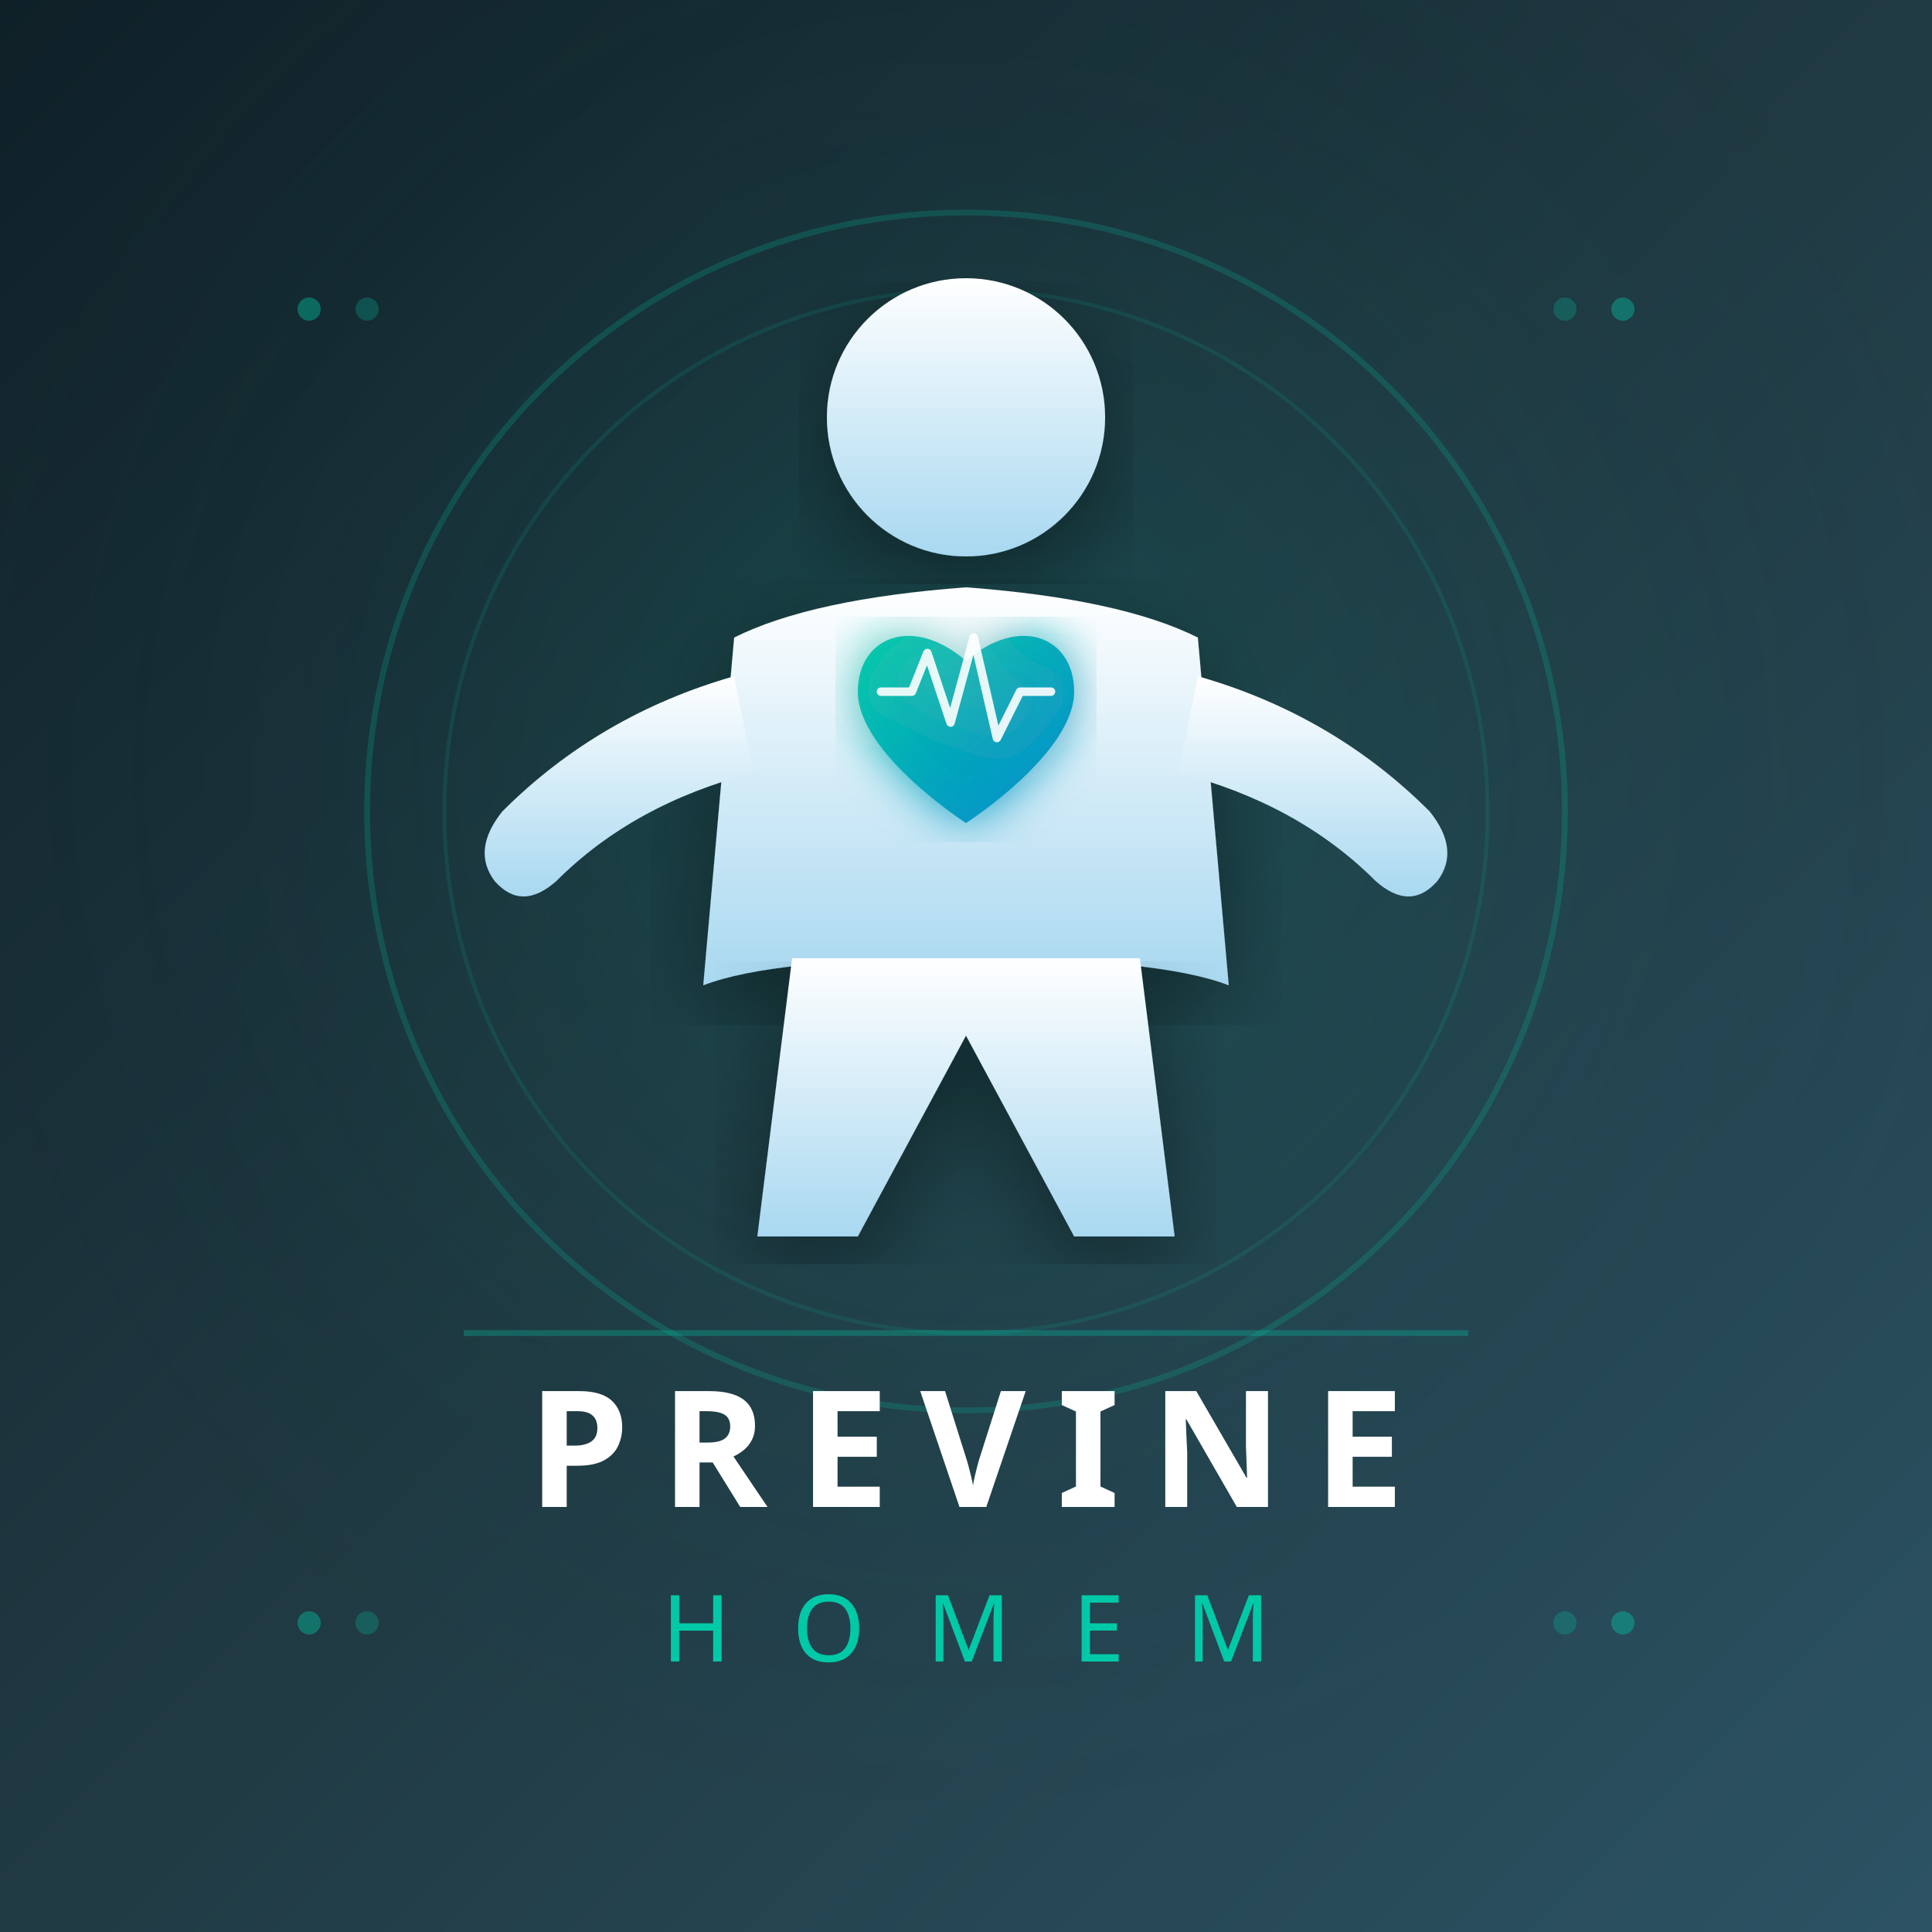
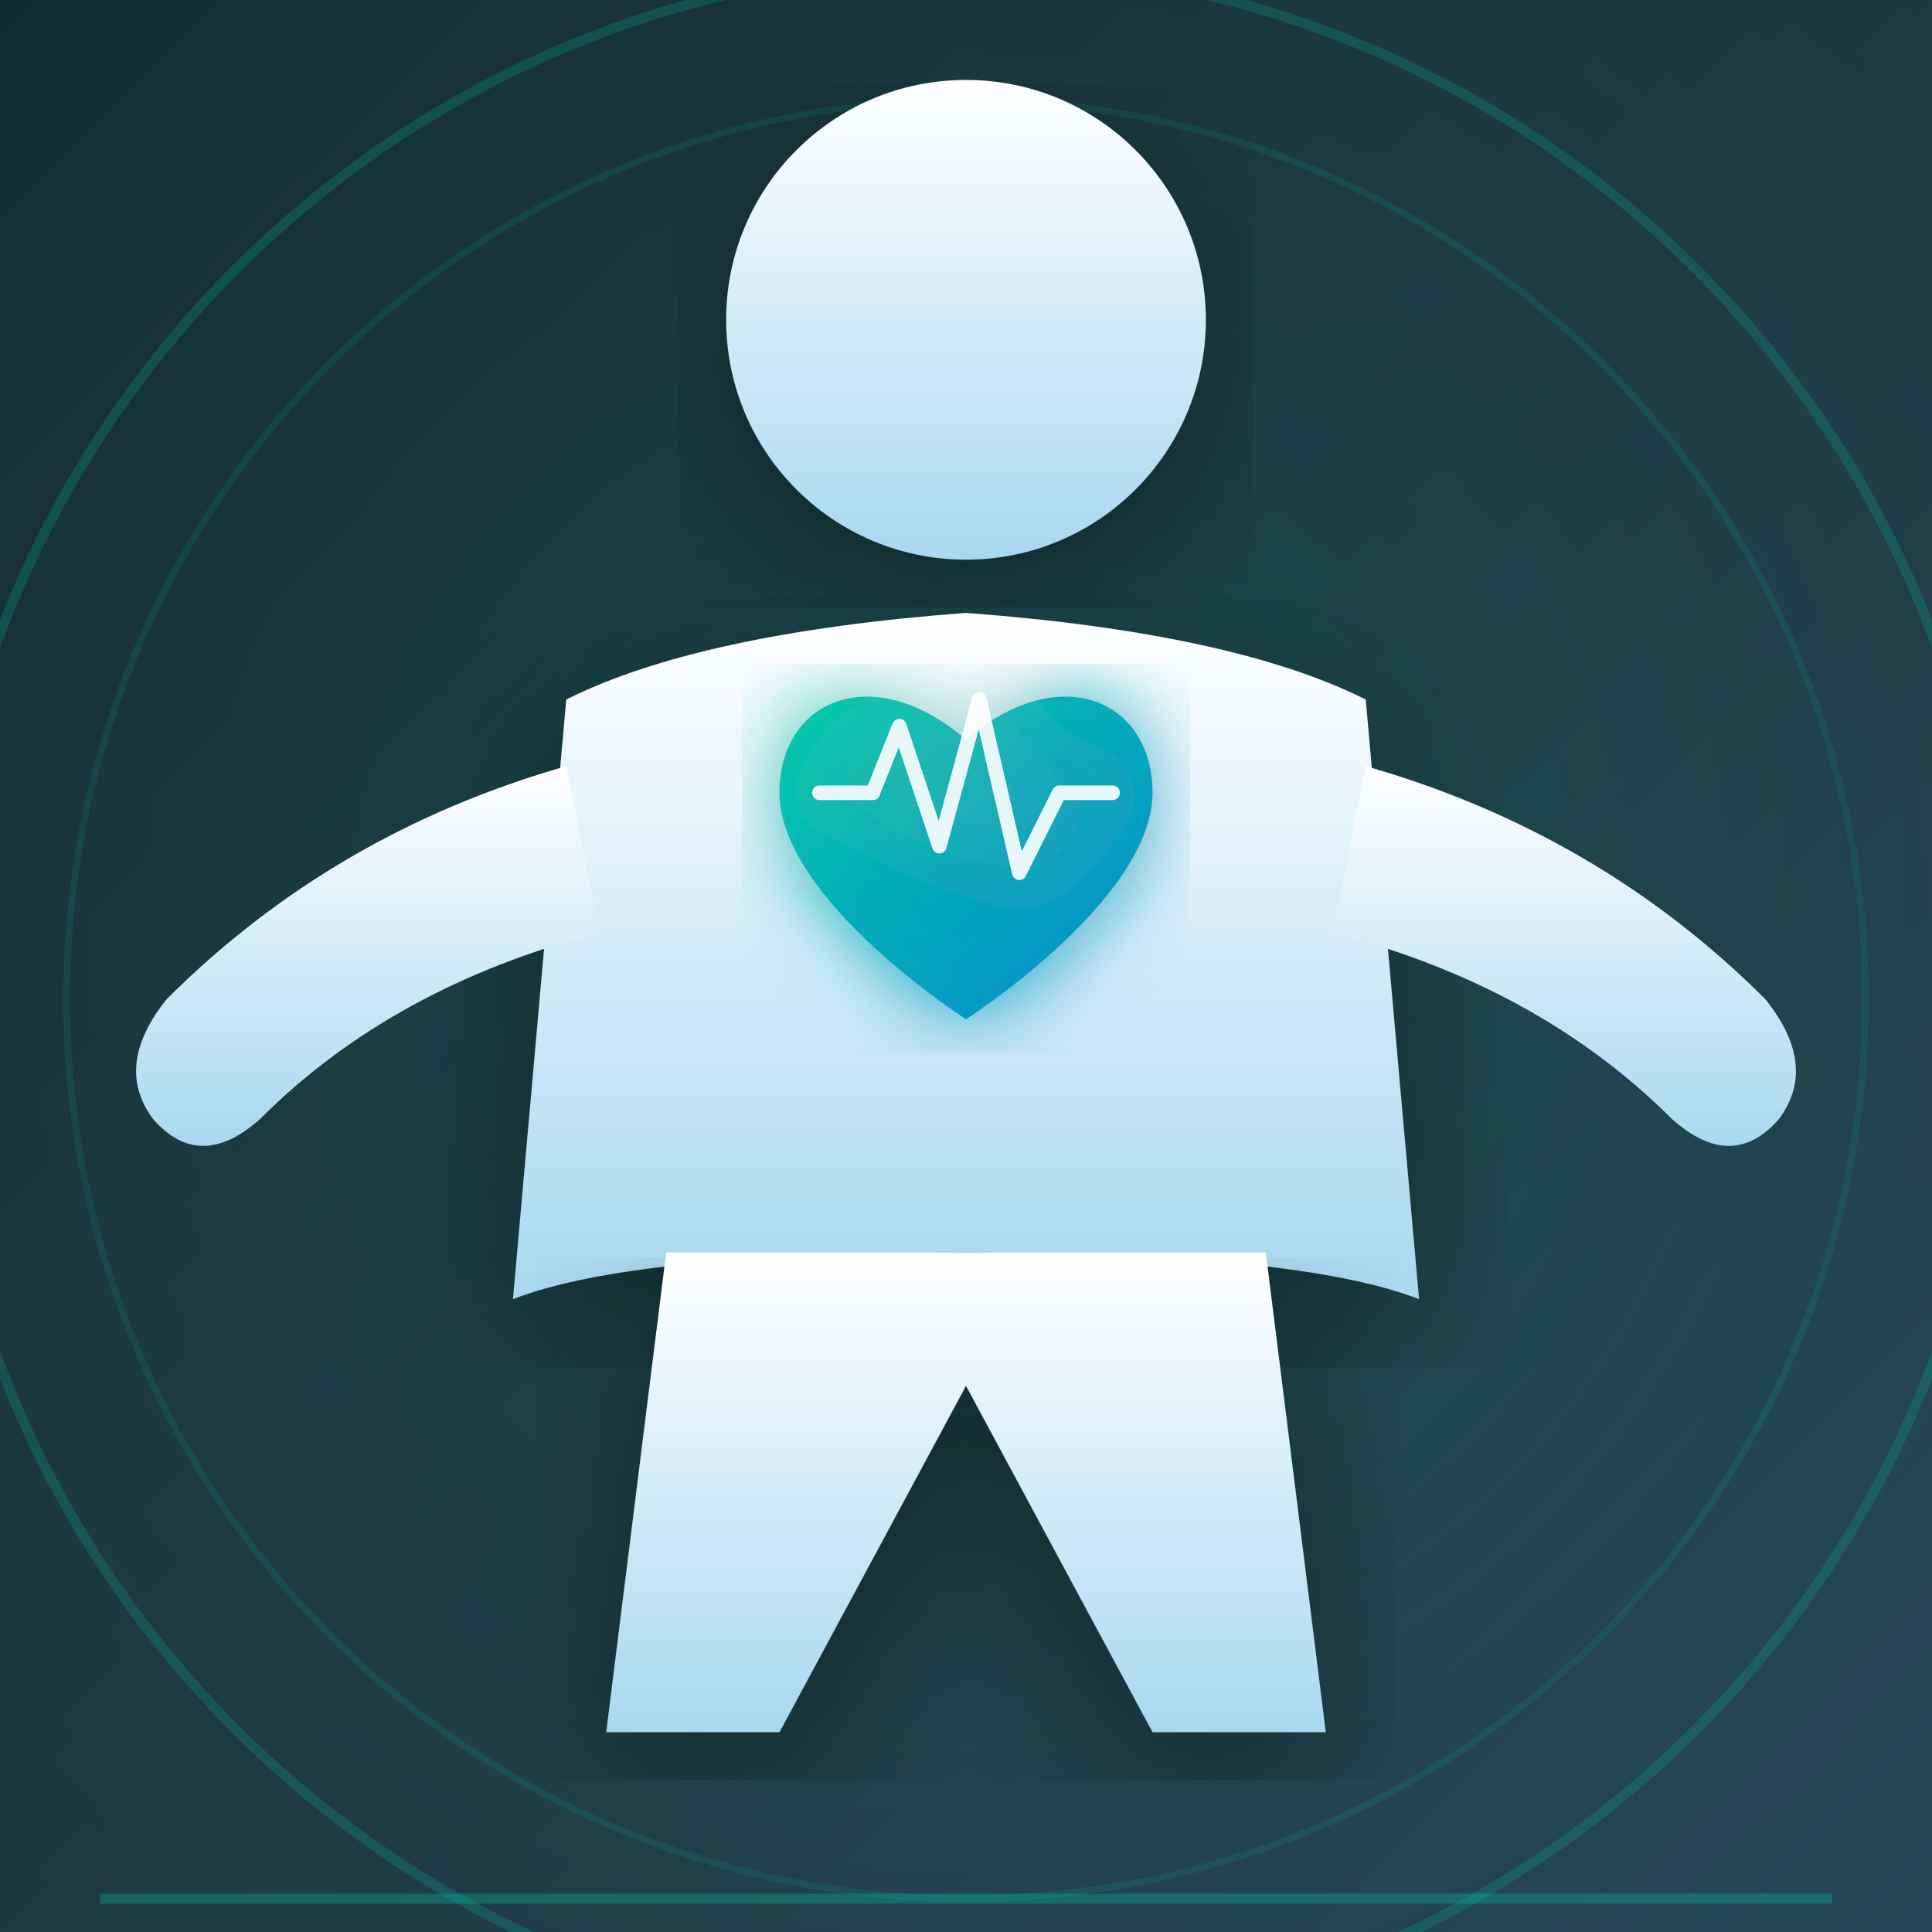
- <svg xmlns="http://www.w3.org/2000/svg" viewBox="0 0 500 500" width="500" height="500">
+ <svg xmlns="http://www.w3.org/2000/svg" viewBox="105 60 290 290" width="500" height="500">
  <defs>
    <linearGradient id="bg" x1="0%" y1="0%" x2="100%" y2="100%">
      <stop offset="0%" style="stop-color:#0f2027" />
      <stop offset="50%" style="stop-color:#203a43" />
      <stop offset="100%" style="stop-color:#2c5364" />
    </linearGradient>
    <linearGradient id="heartGrad" x1="0%" y1="0%" x2="100%" y2="100%">
      <stop offset="0%" style="stop-color:#00c9a7" />
      <stop offset="100%" style="stop-color:#0087cc" />
    </linearGradient>
    <linearGradient id="figureGrad" x1="0%" y1="0%" x2="0%" y2="100%">
      <stop offset="0%" style="stop-color:#ffffff" />
      <stop offset="100%" style="stop-color:#a8d8f0" />
    </linearGradient>
    <filter id="glow">
      <feGaussianBlur stdDeviation="6" result="coloredBlur" />
      <feMerge>
        <feMergeNode in="coloredBlur" />
        <feMergeNode in="SourceGraphic" />
      </feMerge>
    </filter>
    <filter id="softShadow">
      <feDropShadow dx="0" dy="8" stdDeviation="12" flood-color="#000000" flood-opacity="0.4" />
    </filter>
    <radialGradient id="innerGlow" cx="50%" cy="40%" r="55%">
      <stop offset="0%" style="stop-color:#00c9a7;stop-opacity:0.15" />
      <stop offset="100%" style="stop-color:#0f2027;stop-opacity:0" />
    </radialGradient>
  </defs>
  <rect width="500" height="500" fill="url(#bg)" />
  <rect width="500" height="500" fill="url(#innerGlow)" />
  <circle cx="250" cy="210" r="155" fill="none" stroke="#00c9a7" stroke-width="1.5" opacity="0.2" />
  <circle cx="250" cy="210" r="135" fill="none" stroke="#00c9a7" stroke-width="1" opacity="0.12" />
  <circle cx="250" cy="108" r="36" fill="url(#figureGrad)" filter="url(#softShadow)" />
  <path d="M190 165 Q210 155 250 152 Q290 155 310 165 L318 255 Q300 248 250 248 Q200 248 182 255 Z" fill="url(#figureGrad)" filter="url(#softShadow)" />
  <path d="M205 248 L196 320 L222 320 L250 268 L278 320 L304 320 L295 248 Z" fill="url(#figureGrad)" filter="url(#softShadow)" />
  <path d="M190 175 Q155 185 130 210 Q122 220 128 228 Q135 236 144 228 Q164 208 195 200" fill="url(#figureGrad)" stroke="none" />
  <path d="M310 175 Q345 185 370 210 Q378 220 372 228 Q365 236 356 228 Q336 208 305 200" fill="url(#figureGrad)" stroke="none" />
  <g filter="url(#glow)" transform="translate(250, 205)">
    <path d="M0 8 C0 8 -28 -10 -28 -26 C-28 -40 -14 -46 0 -34 C14 -46 28 -40 28 -26 C28 -10 0 8 0 8 Z" fill="url(#heartGrad)" opacity="0.95" />
    <polyline points="-22,-26 -14,-26 -10,-36 -4,-18 2,-40 8,-14 14,-26 22,-26" fill="none" stroke="white" stroke-width="2.2" stroke-linecap="round" stroke-linejoin="round" opacity="0.9" />
  </g>
  <line x1="120" y1="345" x2="380" y2="345" stroke="#00c9a7" stroke-width="1.5" opacity="0.3" />
  <text x="250" y="390" font-family="'Trebuchet MS', sans-serif" font-size="42" font-weight="900" letter-spacing="8" text-anchor="middle" fill="white">PREVINE</text>
  <text x="250" y="430" font-family="'Trebuchet MS', sans-serif" font-size="24" font-weight="400" letter-spacing="16" text-anchor="middle" fill="#00c9a7">HOMEM</text>
  <circle cx="80" cy="80" r="3" fill="#00c9a7" opacity="0.4" />
  <circle cx="95" cy="80" r="3" fill="#00c9a7" opacity="0.25" />
  <circle cx="420" cy="80" r="3" fill="#00c9a7" opacity="0.4" />
  <circle cx="405" cy="80" r="3" fill="#00c9a7" opacity="0.25" />
  <circle cx="80" cy="420" r="3" fill="#00c9a7" opacity="0.4" />
  <circle cx="95" cy="420" r="3" fill="#00c9a7" opacity="0.25" />
  <circle cx="420" cy="420" r="3" fill="#00c9a7" opacity="0.4" />
  <circle cx="405" cy="420" r="3" fill="#00c9a7" opacity="0.25" />
</svg>
